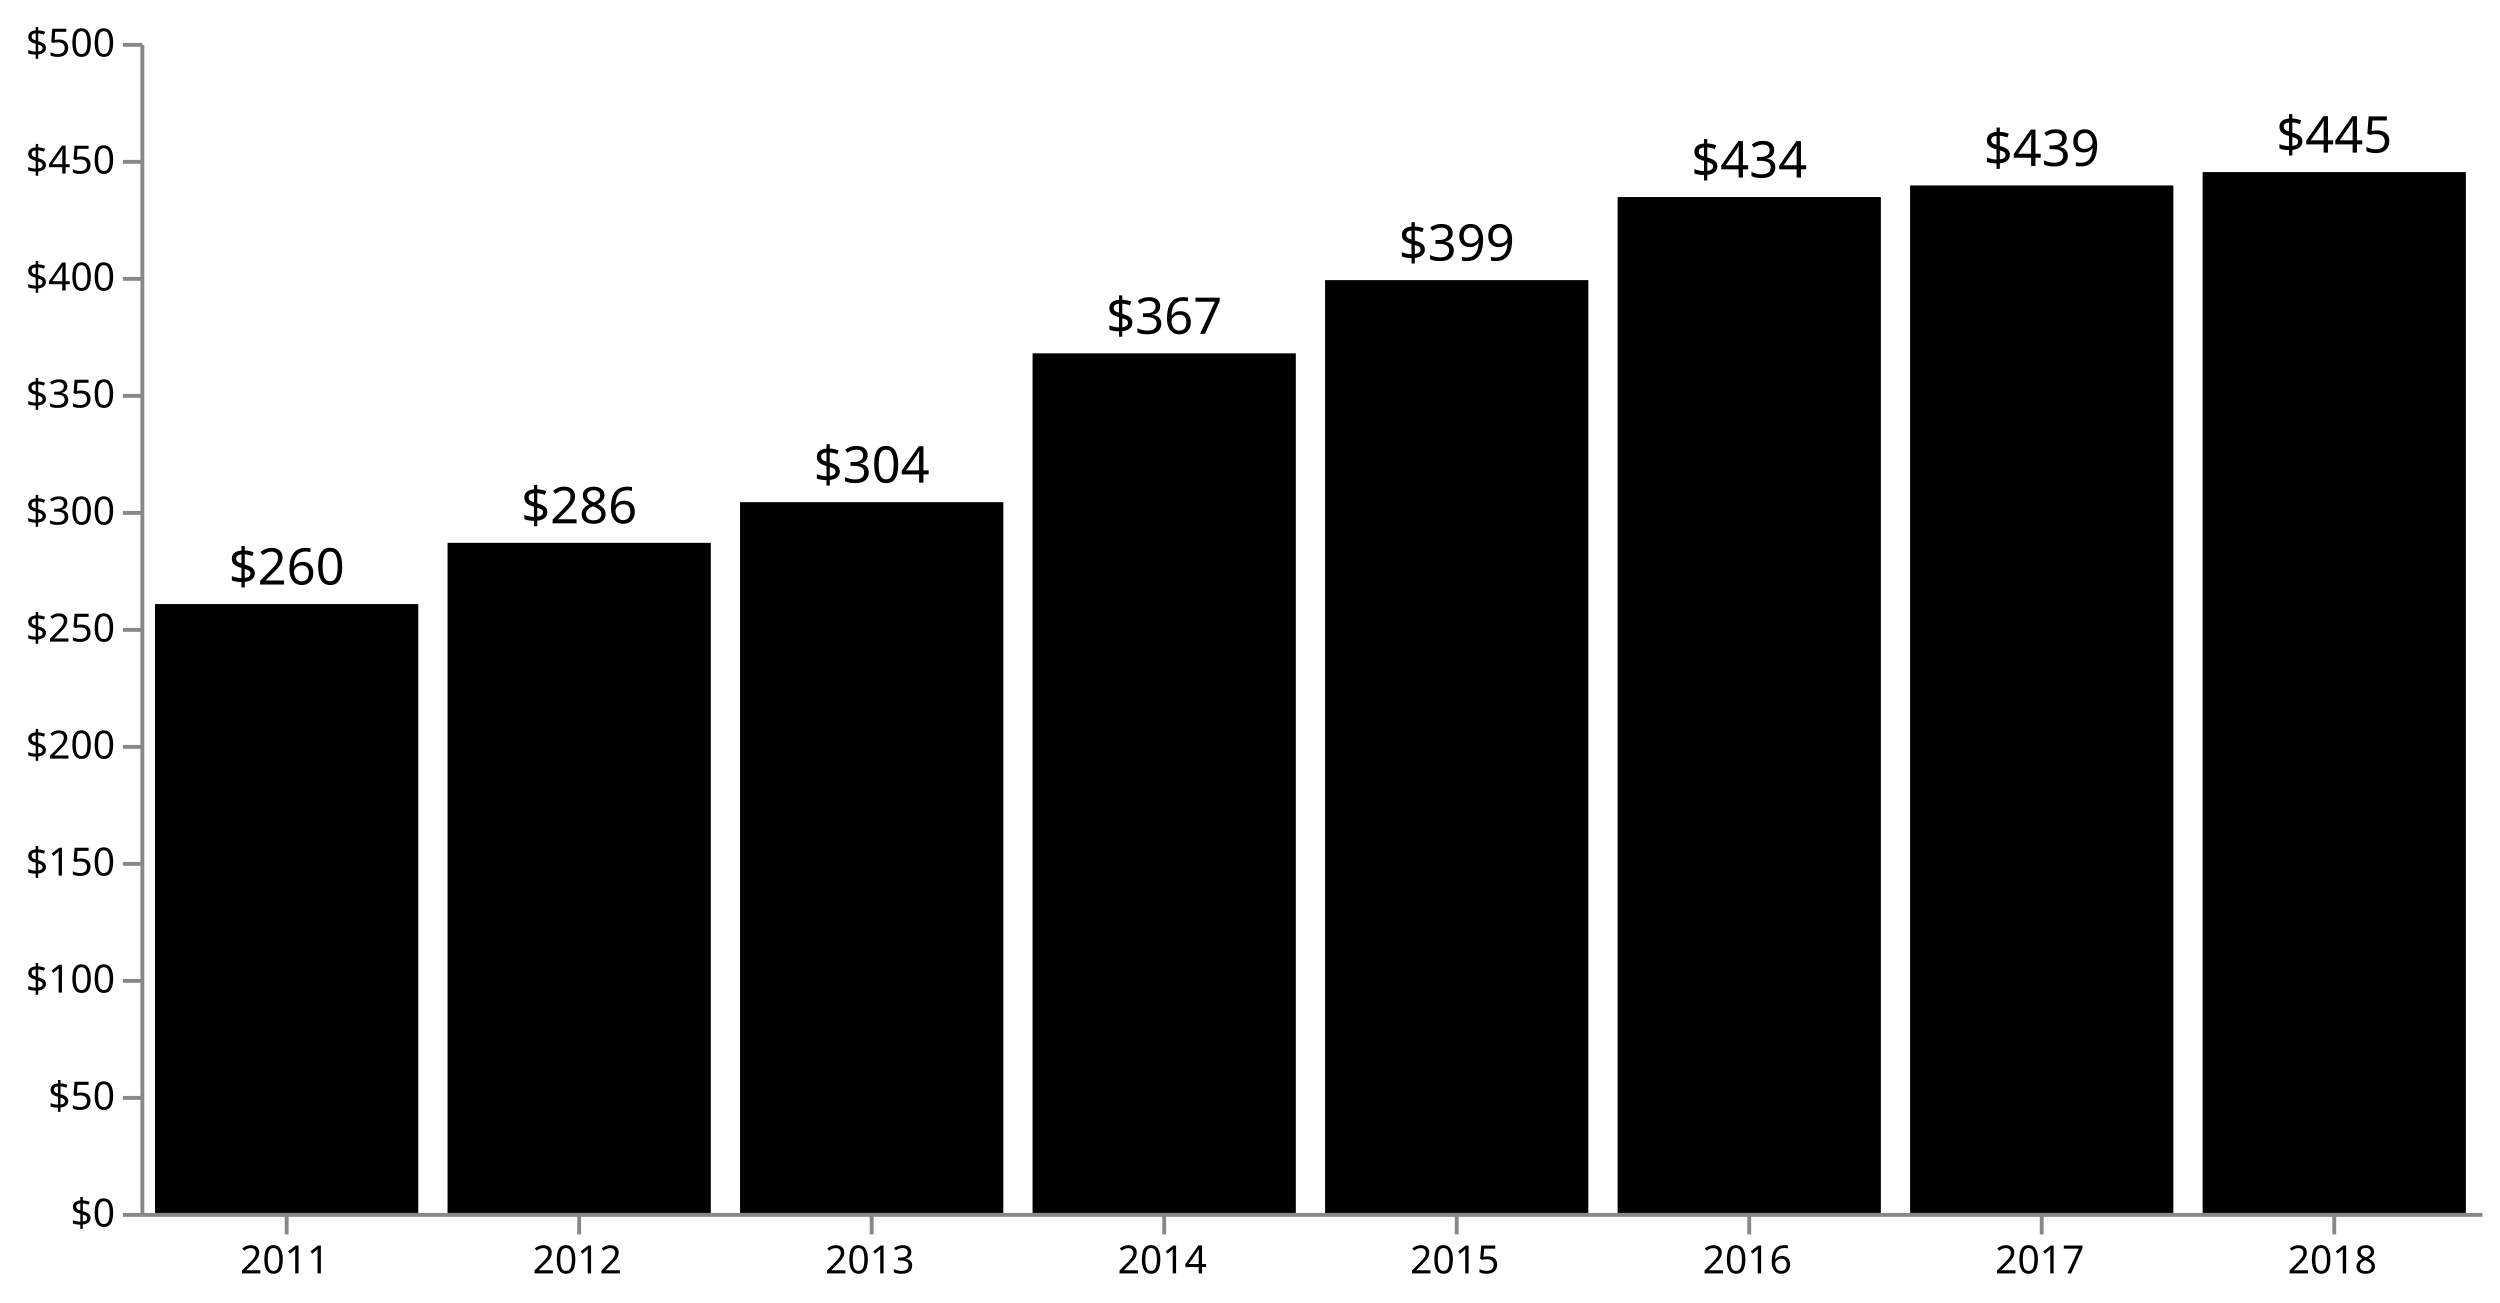
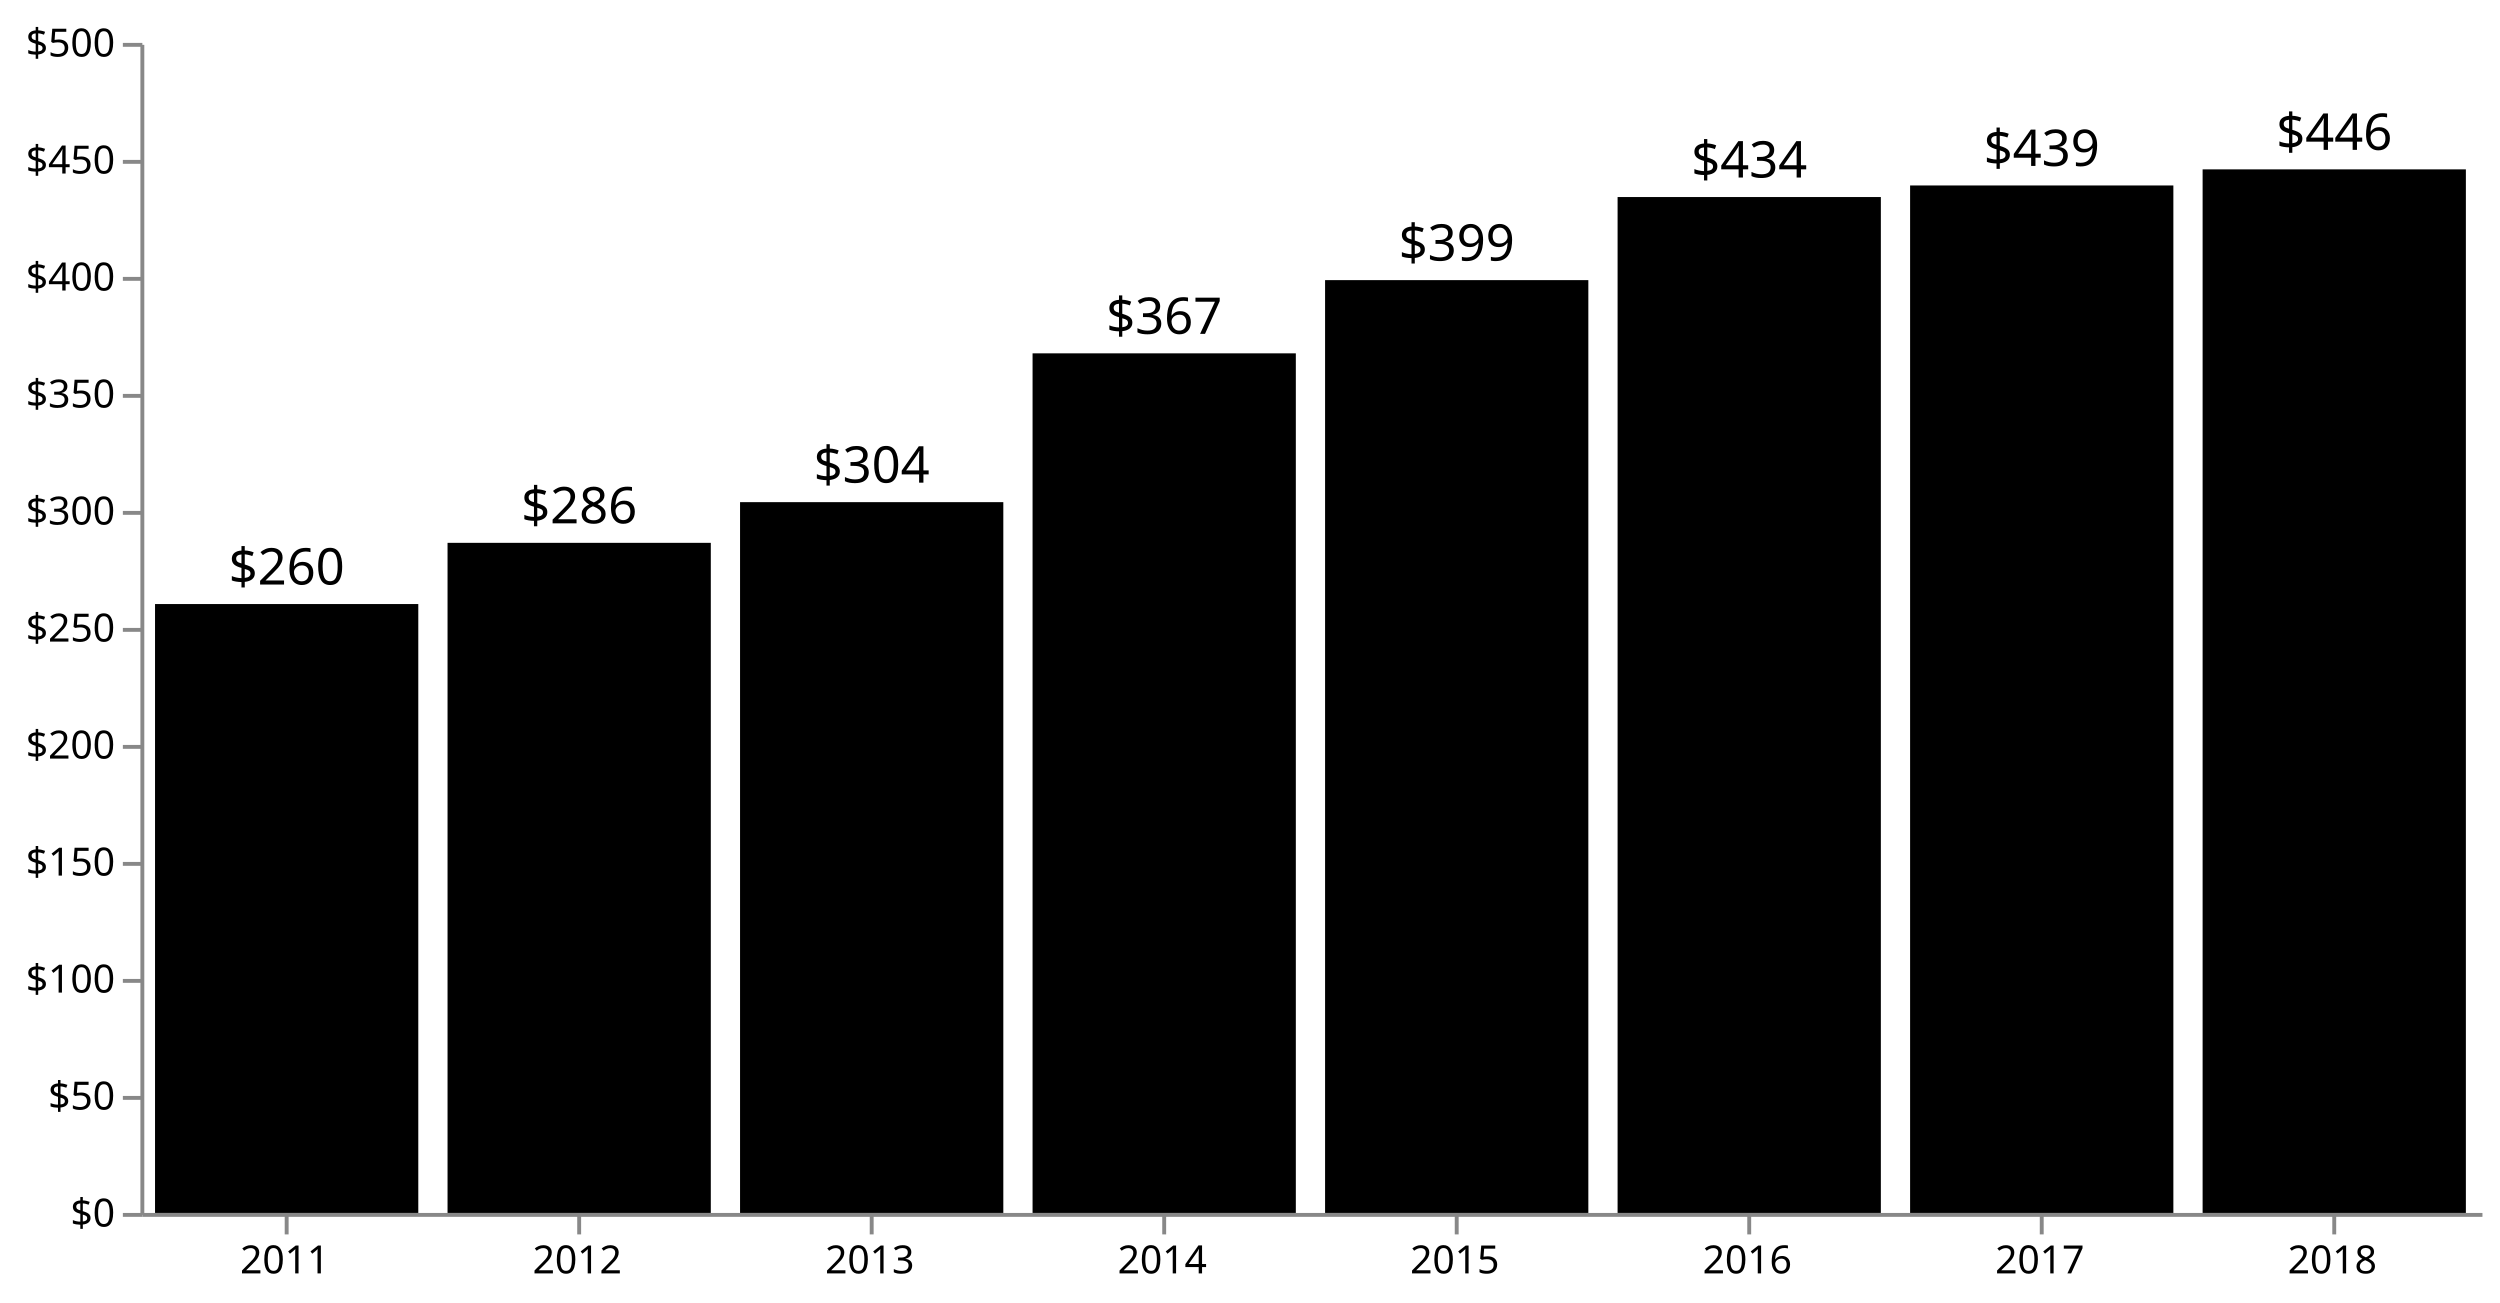
<svg xmlns="http://www.w3.org/2000/svg" class="marks" width="641" height="334" viewBox="0 0 641 334" version="1.1">
  <g transform="translate(36,11)">
    <g class="mark-group role-frame root">
      <g transform="translate(0,0)">
        <path class="background" d="M0.5,0.5h600v300h-600Z" style="fill: none; stroke: #ddd; stroke-opacity: 0;" />
        <g>
          <g class="mark-rect role-mark layer_0_marks">
-             <path d="M528.75,33.127h67.5v266.873h-67.5Z" style="fill: black;" />
+             <path d="M528.75,32.426h67.5v267.574h-67.5Z" style="fill: black;" />
            <path d="M453.75,36.553h67.5v263.447h-67.5Z" style="fill: black;" />
            <path d="M378.75,39.521h67.5v260.479h-67.5Z" style="fill: black;" />
            <path d="M303.75,60.824h67.5v239.176h-67.5Z" style="fill: black;" />
            <path d="M228.75,79.597h67.5v220.403h-67.5Z" style="fill: black;" />
            <path d="M153.75,117.751h67.5v182.249h-67.5Z" style="fill: black;" />
            <path d="M78.75,128.184h67.5v171.816h-67.5Z" style="fill: black;" />
            <path d="M3.75,143.878h67.5v156.122h-67.5Z" style="fill: black;" />
          </g>
          <g class="mark-text role-mark layer_1_marks">
-             <text text-anchor="middle" transform="translate(562.5,28.1271)" style="font: 13px sans-serif; fill: black;">$445</text>
+             <text text-anchor="middle" transform="translate(562.5,27.4263)" style="font: 13px sans-serif; fill: black;">$446</text>
            <text text-anchor="middle" transform="translate(487.5,31.55347)" style="font: 13px sans-serif; fill: black;">$439</text>
            <text text-anchor="middle" transform="translate(412.5,34.5207)" style="font: 13px sans-serif; fill: black;">$434</text>
            <text text-anchor="middle" transform="translate(337.5,55.82391)" style="font: 13px sans-serif; fill: black;">$399</text>
            <text text-anchor="middle" transform="translate(262.5,74.59705)" style="font: 13px sans-serif; fill: black;">$367</text>
            <text text-anchor="middle" transform="translate(187.5,112.7515)" style="font: 13px sans-serif; fill: black;">$304</text>
            <text text-anchor="middle" transform="translate(112.5,123.1839)" style="font: 13px sans-serif; fill: black;">$286</text>
            <text text-anchor="middle" transform="translate(37.5,138.8783)" style="font: 13px sans-serif; fill: black;">$260</text>
          </g>
          <g class="mark-group role-axis">
            <g transform="translate(0.5,300.5)">
              <path class="background" d="M0,0h0v0h0Z" style="pointer-events: none; fill: none;" />
              <g>
                <g class="mark-rule role-axis-tick" style="pointer-events: none;">
                  <line transform="translate(37,0)" x2="0" y2="5" style="fill: none; stroke: #888; stroke-width: 1; opacity: 1;" />
                  <line transform="translate(112,0)" x2="0" y2="5" style="fill: none; stroke: #888; stroke-width: 1; opacity: 1;" />
                  <line transform="translate(187,0)" x2="0" y2="5" style="fill: none; stroke: #888; stroke-width: 1; opacity: 1;" />
                  <line transform="translate(262,0)" x2="0" y2="5" style="fill: none; stroke: #888; stroke-width: 1; opacity: 1;" />
                  <line transform="translate(337,0)" x2="0" y2="5" style="fill: none; stroke: #888; stroke-width: 1; opacity: 1;" />
                  <line transform="translate(412,0)" x2="0" y2="5" style="fill: none; stroke: #888; stroke-width: 1; opacity: 1;" />
                  <line transform="translate(487,0)" x2="0" y2="5" style="fill: none; stroke: #888; stroke-width: 1; opacity: 1;" />
                  <line transform="translate(562,0)" x2="0" y2="5" style="fill: none; stroke: #888; stroke-width: 1; opacity: 1;" />
                </g>
                <g class="mark-text role-axis-label" style="pointer-events: none;">
                  <text text-anchor="middle" transform="translate(36.5,15)" style="font: 10px sans-serif; fill: #000; opacity: 1;">2011</text>
                  <text text-anchor="middle" transform="translate(111.5,15)" style="font: 10px sans-serif; fill: #000; opacity: 1;">2012</text>
                  <text text-anchor="middle" transform="translate(186.5,15)" style="font: 10px sans-serif; fill: #000; opacity: 1;">2013</text>
                  <text text-anchor="middle" transform="translate(261.5,15)" style="font: 10px sans-serif; fill: #000; opacity: 1;">2014</text>
                  <text text-anchor="middle" transform="translate(336.5,15)" style="font: 10px sans-serif; fill: #000; opacity: 1;">2015</text>
                  <text text-anchor="middle" transform="translate(411.5,15)" style="font: 10px sans-serif; fill: #000; opacity: 1;">2016</text>
                  <text text-anchor="middle" transform="translate(486.5,15)" style="font: 10px sans-serif; fill: #000; opacity: 1;">2017</text>
                  <text text-anchor="middle" transform="translate(561.5,15)" style="font: 10px sans-serif; fill: #000; opacity: 1;">2018</text>
                </g>
                <g class="mark-rule role-axis-domain" style="pointer-events: none;">
                  <line transform="translate(0,0)" x2="600" y2="0" style="fill: none; stroke: #888; stroke-width: 1; opacity: 1;" />
                </g>
              </g>
            </g>
          </g>
          <g class="mark-group role-axis">
            <g transform="translate(0.5,0.5)">
              <path class="background" d="M0,0h0v0h0Z" style="pointer-events: none; fill: none;" />
              <g>
                <g class="mark-rule role-axis-tick" style="pointer-events: none;">
                  <line transform="translate(0,300)" x2="-5" y2="0" style="fill: none; stroke: #888; stroke-width: 1; opacity: 1;" />
                  <line transform="translate(0,270)" x2="-5" y2="0" style="fill: none; stroke: #888; stroke-width: 1; opacity: 1;" />
                  <line transform="translate(0,240)" x2="-5" y2="0" style="fill: none; stroke: #888; stroke-width: 1; opacity: 1;" />
                  <line transform="translate(0,210)" x2="-5" y2="0" style="fill: none; stroke: #888; stroke-width: 1; opacity: 1;" />
                  <line transform="translate(0,180)" x2="-5" y2="0" style="fill: none; stroke: #888; stroke-width: 1; opacity: 1;" />
                  <line transform="translate(0,150)" x2="-5" y2="0" style="fill: none; stroke: #888; stroke-width: 1; opacity: 1;" />
                  <line transform="translate(0,120)" x2="-5" y2="0" style="fill: none; stroke: #888; stroke-width: 1; opacity: 1;" />
                  <line transform="translate(0,90)" x2="-5" y2="0" style="fill: none; stroke: #888; stroke-width: 1; opacity: 1;" />
                  <line transform="translate(0,60)" x2="-5" y2="0" style="fill: none; stroke: #888; stroke-width: 1; opacity: 1;" />
                  <line transform="translate(0,30)" x2="-5" y2="0" style="fill: none; stroke: #888; stroke-width: 1; opacity: 1;" />
                  <line transform="translate(0,0)" x2="-5" y2="0" style="fill: none; stroke: #888; stroke-width: 1; opacity: 1;" />
                </g>
                <g class="mark-text role-axis-label" style="pointer-events: none;">
                  <text text-anchor="end" transform="translate(-7,303)" style="font: 10px sans-serif; fill: #000; opacity: 1;">$0</text>
                  <text text-anchor="end" transform="translate(-7,273)" style="font: 10px sans-serif; fill: #000; opacity: 1;">$50</text>
                  <text text-anchor="end" transform="translate(-7,243)" style="font: 10px sans-serif; fill: #000; opacity: 1;">$100</text>
                  <text text-anchor="end" transform="translate(-7,213)" style="font: 10px sans-serif; fill: #000; opacity: 1;">$150</text>
                  <text text-anchor="end" transform="translate(-7,183)" style="font: 10px sans-serif; fill: #000; opacity: 1;">$200</text>
                  <text text-anchor="end" transform="translate(-7,153)" style="font: 10px sans-serif; fill: #000; opacity: 1;">$250</text>
                  <text text-anchor="end" transform="translate(-7,123)" style="font: 10px sans-serif; fill: #000; opacity: 1;">$300</text>
                  <text text-anchor="end" transform="translate(-7,93)" style="font: 10px sans-serif; fill: #000; opacity: 1;">$350</text>
                  <text text-anchor="end" transform="translate(-7,63)" style="font: 10px sans-serif; fill: #000; opacity: 1;">$400</text>
                  <text text-anchor="end" transform="translate(-7,33)" style="font: 10px sans-serif; fill: #000; opacity: 1;">$450</text>
                  <text text-anchor="end" transform="translate(-7,3)" style="font: 10px sans-serif; fill: #000; opacity: 1;">$500</text>
                </g>
                <g class="mark-rule role-axis-domain" style="pointer-events: none;">
                  <line transform="translate(0,300)" x2="0" y2="-300" style="fill: none; stroke: #888; stroke-width: 1; opacity: 1;" />
                </g>
              </g>
            </g>
          </g>
        </g>
      </g>
    </g>
  </g>
</svg>
